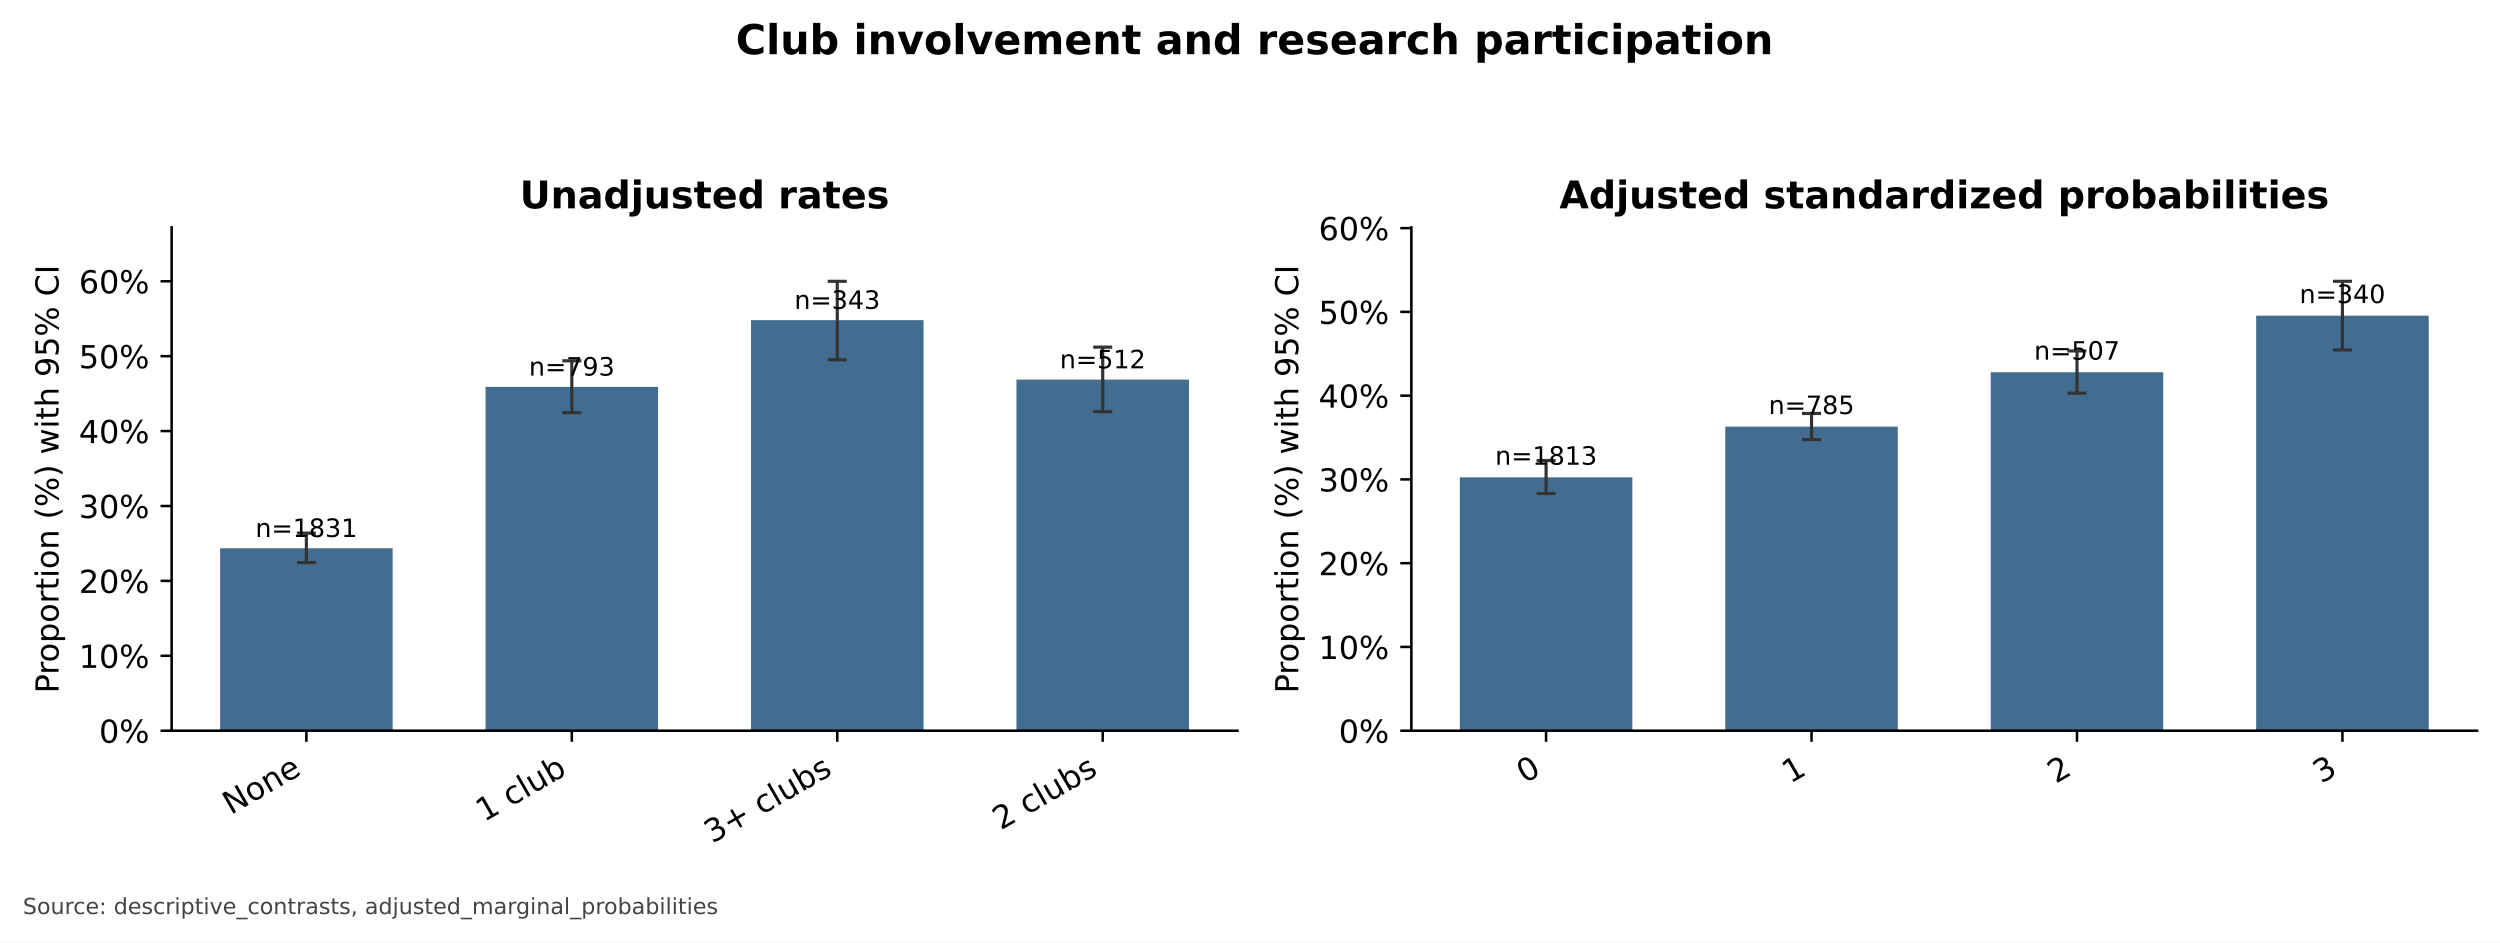
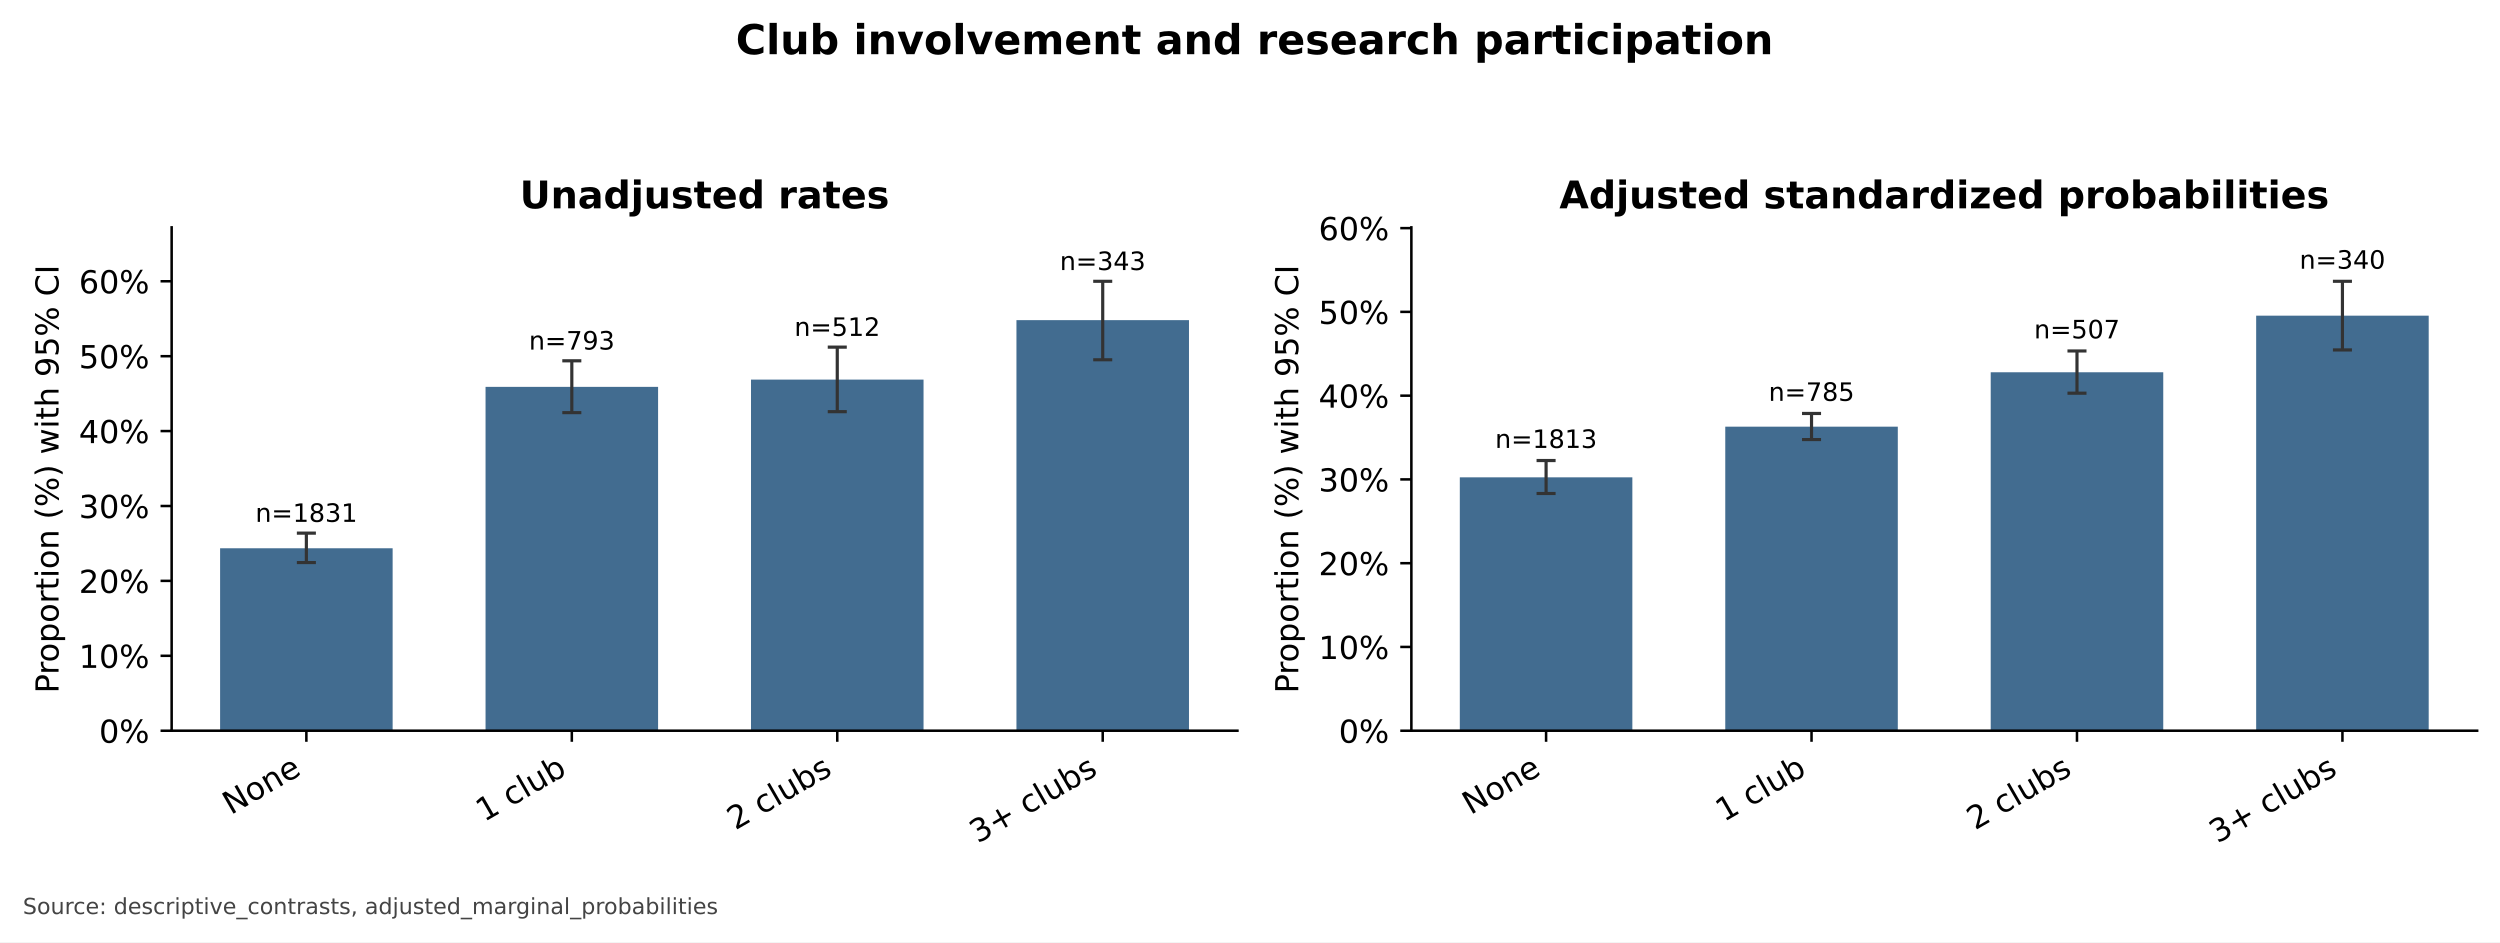
<svg xmlns="http://www.w3.org/2000/svg" xmlns:xlink="http://www.w3.org/1999/xlink" width="787.68pt" height="296.882pt" viewBox="0 0 787.68 296.882" version="1.1">
  <defs>
    <style type="text/css">*{stroke-linejoin: round; stroke-linecap: butt}</style>
  </defs>
  <g id="figure_1">
    <g id="patch_1">
      <path d="M 0 296.882  L 787.68 296.882  L 787.68 0  L 0 0  z " style="fill: #ffffff" />
    </g>
    <g id="axes_1">
      <g id="patch_2">
        <path d="M 54.082 230.225  L 389.88 230.225  L 389.88 71.64  L 54.082 71.64  z " style="fill: #ffffff" />
      </g>
      <g id="patch_3">
        <path d="M 69.346 230.225  L 123.709 230.225  L 123.709 172.737  L 69.346 172.737  z " clip-path="url(#p2d851f1272)" style="fill: #426c90" />
      </g>
      <g id="patch_4">
        <path d="M 152.982 230.225  L 207.345 230.225  L 207.345 121.893  L 152.982 121.893  z " clip-path="url(#p2d851f1272)" style="fill: #426c90" />
      </g>
      <g id="patch_5">
-         <path d="M 236.617 230.225  L 290.981 230.225  L 290.981 100.867  L 236.617 100.867  z " clip-path="url(#p2d851f1272)" style="fill: #426c90" />
+         <path d="M 236.617 230.225  L 290.981 230.225  L 290.981 119.596  L 236.617 119.596  z " clip-path="url(#p2d851f1272)" style="fill: #426c90" />
      </g>
      <g id="patch_6">
-         <path d="M 320.253 230.225  L 374.616 230.225  L 374.616 119.596  L 320.253 119.596  z " clip-path="url(#p2d851f1272)" style="fill: #426c90" />
+         <path d="M 320.253 230.225  L 374.616 230.225  L 374.616 100.867  L 320.253 100.867  z " clip-path="url(#p2d851f1272)" style="fill: #426c90" />
      </g>
      <g id="matplotlib.axis_1">
        <g id="xtick_1">
          <g id="line2d_1">
            <defs>
              <path id="m413f5a0abd" d="M 0 0  L 0 3.5  " style="stroke: #000000; stroke-width: 0.8" />
            </defs>
            <g>
              <use xlink:href="#m413f5a0abd" x="96.528" y="230.225" style="stroke: #000000; stroke-width: 0.8" />
            </g>
          </g>
          <g id="text_1">
            <text style="font-size: 10px; font-family: 'DejaVu Sans'" transform="translate(72.73119 256.8496) rotate(-30)">None</text>
          </g>
        </g>
        <g id="xtick_2">
          <g id="line2d_2">
            <g>
              <use xlink:href="#m413f5a0abd" x="180.163" y="230.225" style="stroke: #000000; stroke-width: 0.8" />
            </g>
          </g>
          <g id="text_2">
            <text style="font-size: 10px; font-family: 'DejaVu Sans'" transform="translate(152.5456 259.0565) rotate(-30)">1 club</text>
          </g>
        </g>
        <g id="xtick_3">
          <g id="line2d_3">
            <g>
              <use xlink:href="#m413f5a0abd" x="263.799" y="230.225" style="stroke: #000000; stroke-width: 0.8" />
            </g>
          </g>
          <g id="text_3">
-             <text style="font-size: 10px; font-family: 'DejaVu Sans'" transform="translate(224.4129 265.851) rotate(-30)">3+ clubs</text>
+             <text style="font-size: 10px; font-family: 'DejaVu Sans'" transform="translate(231.67 261.6612) rotate(-30)">2 clubs</text>
          </g>
        </g>
        <g id="xtick_4">
          <g id="line2d_4">
            <g>
              <use xlink:href="#m413f5a0abd" x="347.435" y="230.225" style="stroke: #000000; stroke-width: 0.8" />
            </g>
          </g>
          <g id="text_4">
-             <text style="font-size: 10px; font-family: 'DejaVu Sans'" transform="translate(315.3057 261.6612) rotate(-30)">2 clubs</text>
+             <text style="font-size: 10px; font-family: 'DejaVu Sans'" transform="translate(308.0487 265.851) rotate(-30)">3+ clubs</text>
          </g>
        </g>
      </g>
      <g id="matplotlib.axis_2">
        <g id="ytick_1">
          <g id="line2d_5">
            <defs>
              <path id="m92cae3c907" d="M 0 0  L -3.5 0  " style="stroke: #000000; stroke-width: 0.8" />
            </defs>
            <g>
              <use xlink:href="#m92cae3c907" x="54.082" y="230.225" style="stroke: #000000; stroke-width: 0.8" />
            </g>
          </g>
          <g id="text_5">
            <text style="font-size: 10px; font-family: 'DejaVu Sans'; text-anchor: end" x="47.082" y="234.023" transform="rotate(-0 47.08234 234.0233)">0%</text>
          </g>
        </g>
        <g id="ytick_2">
          <g id="line2d_6">
            <g>
              <use xlink:href="#m92cae3c907" x="54.082" y="206.624" style="stroke: #000000; stroke-width: 0.8" />
            </g>
          </g>
          <g id="text_6">
            <text style="font-size: 10px; font-family: 'DejaVu Sans'; text-anchor: end" x="47.082" y="210.423" transform="rotate(-0 47.08234 210.4226)">10%</text>
          </g>
        </g>
        <g id="ytick_3">
          <g id="line2d_7">
            <g>
              <use xlink:href="#m92cae3c907" x="54.082" y="183.023" style="stroke: #000000; stroke-width: 0.8" />
            </g>
          </g>
          <g id="text_7">
            <text style="font-size: 10px; font-family: 'DejaVu Sans'; text-anchor: end" x="47.082" y="186.822" transform="rotate(-0 47.08234 186.8218)">20%</text>
          </g>
        </g>
        <g id="ytick_4">
          <g id="line2d_8">
            <g>
              <use xlink:href="#m92cae3c907" x="54.082" y="159.422" style="stroke: #000000; stroke-width: 0.8" />
            </g>
          </g>
          <g id="text_8">
            <text style="font-size: 10px; font-family: 'DejaVu Sans'; text-anchor: end" x="47.082" y="163.221" transform="rotate(-0 47.08234 163.221)">30%</text>
          </g>
        </g>
        <g id="ytick_5">
          <g id="line2d_9">
            <g>
              <use xlink:href="#m92cae3c907" x="54.082" y="135.821" style="stroke: #000000; stroke-width: 0.8" />
            </g>
          </g>
          <g id="text_9">
            <text style="font-size: 10px; font-family: 'DejaVu Sans'; text-anchor: end" x="47.082" y="139.62" transform="rotate(-0 47.08234 139.6202)">40%</text>
          </g>
        </g>
        <g id="ytick_6">
          <g id="line2d_10">
            <g>
              <use xlink:href="#m92cae3c907" x="54.082" y="112.221" style="stroke: #000000; stroke-width: 0.8" />
            </g>
          </g>
          <g id="text_10">
            <text style="font-size: 10px; font-family: 'DejaVu Sans'; text-anchor: end" x="47.082" y="116.019" transform="rotate(-0 47.08234 116.0194)">50%</text>
          </g>
        </g>
        <g id="ytick_7">
          <g id="line2d_11">
            <g>
              <use xlink:href="#m92cae3c907" x="54.082" y="88.62" style="stroke: #000000; stroke-width: 0.8" />
            </g>
          </g>
          <g id="text_11">
            <text style="font-size: 10px; font-family: 'DejaVu Sans'; text-anchor: end" x="47.082" y="92.419" transform="rotate(-0 47.08234 92.41867)">60%</text>
          </g>
        </g>
        <g id="text_12">
          <text style="font-size: 10px; font-family: 'DejaVu Sans'; text-anchor: middle" x="18.453" y="150.932" transform="rotate(-90 18.45344 150.9324)">Proportion (%) with 95% CI</text>
        </g>
      </g>
      <g id="LineCollection_1">
        <path d="M 96.528 177.247  L 96.528 167.973  " clip-path="url(#p2d851f1272)" style="fill: none; stroke: #333333" />
        <path d="M 180.163 130.012  L 180.163 113.681  " clip-path="url(#p2d851f1272)" style="fill: none; stroke: #333333" />
-         <path d="M 263.799 113.355  L 263.799 88.631  " clip-path="url(#p2d851f1272)" style="fill: none; stroke: #333333" />
-         <path d="M 347.435 129.704  L 347.435 109.377  " clip-path="url(#p2d851f1272)" style="fill: none; stroke: #333333" />
+         <path d="M 263.799 129.704  L 263.799 109.377  " clip-path="url(#p2d851f1272)" style="fill: none; stroke: #333333" />
+         <path d="M 347.435 113.355  L 347.435 88.631  " clip-path="url(#p2d851f1272)" style="fill: none; stroke: #333333" />
      </g>
      <g id="line2d_12">
        <defs>
          <path id="m31b659c03b" d="M 3 0  L -3 -0  " style="stroke: #333333" />
        </defs>
        <g clip-path="url(#p2d851f1272)">
          <use xlink:href="#m31b659c03b" x="96.528" y="177.247" style="fill: #333333; stroke: #333333" />
          <use xlink:href="#m31b659c03b" x="180.163" y="130.012" style="fill: #333333; stroke: #333333" />
-           <use xlink:href="#m31b659c03b" x="263.799" y="113.355" style="fill: #333333; stroke: #333333" />
-           <use xlink:href="#m31b659c03b" x="347.435" y="129.704" style="fill: #333333; stroke: #333333" />
+           <use xlink:href="#m31b659c03b" x="263.799" y="129.704" style="fill: #333333; stroke: #333333" />
+           <use xlink:href="#m31b659c03b" x="347.435" y="113.355" style="fill: #333333; stroke: #333333" />
        </g>
      </g>
      <g id="line2d_13">
        <g clip-path="url(#p2d851f1272)">
          <use xlink:href="#m31b659c03b" x="96.528" y="167.973" style="fill: #333333; stroke: #333333" />
          <use xlink:href="#m31b659c03b" x="180.163" y="113.681" style="fill: #333333; stroke: #333333" />
-           <use xlink:href="#m31b659c03b" x="263.799" y="88.631" style="fill: #333333; stroke: #333333" />
-           <use xlink:href="#m31b659c03b" x="347.435" y="109.377" style="fill: #333333; stroke: #333333" />
+           <use xlink:href="#m31b659c03b" x="263.799" y="109.377" style="fill: #333333; stroke: #333333" />
+           <use xlink:href="#m31b659c03b" x="347.435" y="88.631" style="fill: #333333; stroke: #333333" />
        </g>
      </g>
      <g id="patch_7">
        <path d="M 54.082 230.225  L 54.082 71.64  " style="fill: none; stroke: #000000; stroke-width: 0.8; stroke-linejoin: miter; stroke-linecap: square" />
      </g>
      <g id="patch_8">
        <path d="M 54.082 230.225  L 389.88 230.225  " style="fill: none; stroke: #000000; stroke-width: 0.8; stroke-linejoin: miter; stroke-linecap: square" />
      </g>
      <g id="text_13">
-         <text style="font-size: 8px; font-family: 'DejaVu Sans'; text-anchor: middle" x="96.528" y="169.197" transform="rotate(-0 96.5275 169.197)">n=1831</text>
+         <text style="font-size: 8px; font-family: 'DejaVu Sans'; text-anchor: middle" x="96.528" y="164.433" transform="rotate(-0 96.5275 164.4332)">n=1831</text>
      </g>
      <g id="text_14">
-         <text style="font-size: 8px; font-family: 'DejaVu Sans'; text-anchor: middle" x="180.163" y="118.353" transform="rotate(-0 180.1633 118.353)">n=793</text>
+         <text style="font-size: 8px; font-family: 'DejaVu Sans'; text-anchor: middle" x="180.163" y="110.14" transform="rotate(-0 180.1633 110.1405)">n=793</text>
      </g>
      <g id="text_15">
-         <text style="font-size: 8px; font-family: 'DejaVu Sans'; text-anchor: middle" x="263.799" y="97.327" transform="rotate(-0 263.7991 97.32736)">n=343</text>
+         <text style="font-size: 8px; font-family: 'DejaVu Sans'; text-anchor: middle" x="263.799" y="105.837" transform="rotate(-0 263.7991 105.8373)">n=512</text>
      </g>
      <g id="text_16">
-         <text style="font-size: 8px; font-family: 'DejaVu Sans'; text-anchor: middle" x="347.435" y="116.056" transform="rotate(-0 347.4348 116.0557)">n=512</text>
+         <text style="font-size: 8px; font-family: 'DejaVu Sans'; text-anchor: middle" x="347.435" y="85.091" transform="rotate(-0 347.4348 85.09129)">n=343</text>
      </g>
      <g id="text_17">
        <text style="font-weight: 700; font-size: 12px; font-family: 'DejaVu Sans'; text-anchor: middle" x="221.981" y="65.64" transform="rotate(-0 221.9812 65.64023)">Unadjusted rates</text>
      </g>
    </g>
    <g id="axes_2">
      <g id="patch_9">
        <path d="M 444.682 230.225  L 780.48 230.225  L 780.48 71.64  L 444.682 71.64  z " style="fill: #ffffff" />
      </g>
      <g id="patch_10">
        <path d="M 459.946 230.225  L 514.309 230.225  L 514.309 150.388  L 459.946 150.388  z " clip-path="url(#p198db10367)" style="fill: #426c90" />
      </g>
      <g id="patch_11">
        <path d="M 543.582 230.225  L 597.945 230.225  L 597.945 134.422  L 543.582 134.422  z " clip-path="url(#p198db10367)" style="fill: #426c90" />
      </g>
      <g id="patch_12">
        <path d="M 627.217 230.225  L 681.581 230.225  L 681.581 117.282  L 627.217 117.282  z " clip-path="url(#p198db10367)" style="fill: #426c90" />
      </g>
      <g id="patch_13">
        <path d="M 710.853 230.225  L 765.216 230.225  L 765.216 99.453  L 710.853 99.453  z " clip-path="url(#p198db10367)" style="fill: #426c90" />
      </g>
      <g id="matplotlib.axis_3">
        <g id="xtick_5">
          <g id="line2d_14">
            <g>
              <use xlink:href="#m413f5a0abd" x="487.128" y="230.225" style="stroke: #000000; stroke-width: 0.8" />
            </g>
          </g>
          <g id="text_18">
-             <text style="font-size: 10px; font-family: 'DejaVu Sans'" transform="translate(480.4162 246.9855) rotate(-30)">0</text>
+             <text style="font-size: 10px; font-family: 'DejaVu Sans'" transform="translate(463.3312 256.8496) rotate(-30)">None</text>
          </g>
        </g>
        <g id="xtick_6">
          <g id="line2d_15">
            <g>
              <use xlink:href="#m413f5a0abd" x="570.763" y="230.225" style="stroke: #000000; stroke-width: 0.8" />
            </g>
          </g>
          <g id="text_19">
-             <text style="font-size: 10px; font-family: 'DejaVu Sans'" transform="translate(564.052 246.9855) rotate(-30)">1</text>
+             <text style="font-size: 10px; font-family: 'DejaVu Sans'" transform="translate(543.1456 259.0565) rotate(-30)">1 club</text>
          </g>
        </g>
        <g id="xtick_7">
          <g id="line2d_16">
            <g>
              <use xlink:href="#m413f5a0abd" x="654.399" y="230.225" style="stroke: #000000; stroke-width: 0.8" />
            </g>
          </g>
          <g id="text_20">
-             <text style="font-size: 10px; font-family: 'DejaVu Sans'" transform="translate(647.6878 246.9855) rotate(-30)">2</text>
+             <text style="font-size: 10px; font-family: 'DejaVu Sans'" transform="translate(622.27 261.6612) rotate(-30)">2 clubs</text>
          </g>
        </g>
        <g id="xtick_8">
          <g id="line2d_17">
            <g>
              <use xlink:href="#m413f5a0abd" x="738.035" y="230.225" style="stroke: #000000; stroke-width: 0.8" />
            </g>
          </g>
          <g id="text_21">
-             <text style="font-size: 10px; font-family: 'DejaVu Sans'" transform="translate(731.3236 246.9855) rotate(-30)">3</text>
+             <text style="font-size: 10px; font-family: 'DejaVu Sans'" transform="translate(698.6487 265.851) rotate(-30)">3+ clubs</text>
          </g>
        </g>
      </g>
      <g id="matplotlib.axis_4">
        <g id="ytick_8">
          <g id="line2d_18">
            <g>
              <use xlink:href="#m92cae3c907" x="444.682" y="230.225" style="stroke: #000000; stroke-width: 0.8" />
            </g>
          </g>
          <g id="text_22">
            <text style="font-size: 10px; font-family: 'DejaVu Sans'; text-anchor: end" x="437.682" y="234.023" transform="rotate(-0 437.6823 234.0233)">0%</text>
          </g>
        </g>
        <g id="ytick_9">
          <g id="line2d_19">
            <g>
              <use xlink:href="#m92cae3c907" x="444.682" y="203.832" style="stroke: #000000; stroke-width: 0.8" />
            </g>
          </g>
          <g id="text_23">
            <text style="font-size: 10px; font-family: 'DejaVu Sans'; text-anchor: end" x="437.682" y="207.631" transform="rotate(-0 437.6823 207.6311)">10%</text>
          </g>
        </g>
        <g id="ytick_10">
          <g id="line2d_20">
            <g>
              <use xlink:href="#m92cae3c907" x="444.682" y="177.44" style="stroke: #000000; stroke-width: 0.8" />
            </g>
          </g>
          <g id="text_24">
            <text style="font-size: 10px; font-family: 'DejaVu Sans'; text-anchor: end" x="437.682" y="181.239" transform="rotate(-0 437.6823 181.2388)">20%</text>
          </g>
        </g>
        <g id="ytick_11">
          <g id="line2d_21">
            <g>
              <use xlink:href="#m92cae3c907" x="444.682" y="151.048" style="stroke: #000000; stroke-width: 0.8" />
            </g>
          </g>
          <g id="text_25">
            <text style="font-size: 10px; font-family: 'DejaVu Sans'; text-anchor: end" x="437.682" y="154.847" transform="rotate(-0 437.6823 154.8466)">30%</text>
          </g>
        </g>
        <g id="ytick_12">
          <g id="line2d_22">
            <g>
              <use xlink:href="#m92cae3c907" x="444.682" y="124.655" style="stroke: #000000; stroke-width: 0.8" />
            </g>
          </g>
          <g id="text_26">
            <text style="font-size: 10px; font-family: 'DejaVu Sans'; text-anchor: end" x="437.682" y="128.454" transform="rotate(-0 437.6823 128.4543)">40%</text>
          </g>
        </g>
        <g id="ytick_13">
          <g id="line2d_23">
            <g>
              <use xlink:href="#m92cae3c907" x="444.682" y="98.263" style="stroke: #000000; stroke-width: 0.8" />
            </g>
          </g>
          <g id="text_27">
            <text style="font-size: 10px; font-family: 'DejaVu Sans'; text-anchor: end" x="437.682" y="102.062" transform="rotate(-0 437.6823 102.0621)">50%</text>
          </g>
        </g>
        <g id="ytick_14">
          <g id="line2d_24">
            <g>
              <use xlink:href="#m92cae3c907" x="444.682" y="71.871" style="stroke: #000000; stroke-width: 0.8" />
            </g>
          </g>
          <g id="text_28">
            <text style="font-size: 10px; font-family: 'DejaVu Sans'; text-anchor: end" x="437.682" y="75.67" transform="rotate(-0 437.6823 75.66981)">60%</text>
          </g>
        </g>
        <g id="text_29">
          <text style="font-size: 10px; font-family: 'DejaVu Sans'; text-anchor: middle" x="409.053" y="150.932" transform="rotate(-90 409.0534 150.9324)">Proportion (%) with 95% CI</text>
        </g>
      </g>
      <g id="LineCollection_2">
        <path d="M 487.128 155.486  L 487.128 145.1  " clip-path="url(#p198db10367)" style="fill: none; stroke: #333333" />
        <path d="M 570.763 138.499  L 570.763 130.269  " clip-path="url(#p198db10367)" style="fill: none; stroke: #333333" />
        <path d="M 654.399 123.891  L 654.399 110.575  " clip-path="url(#p198db10367)" style="fill: none; stroke: #333333" />
        <path d="M 738.035 110.258  L 738.035 88.631  " clip-path="url(#p198db10367)" style="fill: none; stroke: #333333" />
      </g>
      <g id="line2d_25">
        <g clip-path="url(#p198db10367)">
          <use xlink:href="#m31b659c03b" x="487.128" y="155.486" style="fill: #333333; stroke: #333333" />
          <use xlink:href="#m31b659c03b" x="570.763" y="138.499" style="fill: #333333; stroke: #333333" />
          <use xlink:href="#m31b659c03b" x="654.399" y="123.891" style="fill: #333333; stroke: #333333" />
          <use xlink:href="#m31b659c03b" x="738.035" y="110.258" style="fill: #333333; stroke: #333333" />
        </g>
      </g>
      <g id="line2d_26">
        <g clip-path="url(#p198db10367)">
          <use xlink:href="#m31b659c03b" x="487.128" y="145.1" style="fill: #333333; stroke: #333333" />
          <use xlink:href="#m31b659c03b" x="570.763" y="130.269" style="fill: #333333; stroke: #333333" />
          <use xlink:href="#m31b659c03b" x="654.399" y="110.575" style="fill: #333333; stroke: #333333" />
          <use xlink:href="#m31b659c03b" x="738.035" y="88.631" style="fill: #333333; stroke: #333333" />
        </g>
      </g>
      <g id="patch_14">
        <path d="M 444.682 230.225  L 444.682 71.64  " style="fill: none; stroke: #000000; stroke-width: 0.8; stroke-linejoin: miter; stroke-linecap: square" />
      </g>
      <g id="patch_15">
        <path d="M 444.682 230.225  L 780.48 230.225  " style="fill: none; stroke: #000000; stroke-width: 0.8; stroke-linejoin: miter; stroke-linecap: square" />
      </g>
      <g id="text_30">
-         <text style="font-size: 8px; font-family: 'DejaVu Sans'; text-anchor: middle" x="487.128" y="146.429" transform="rotate(-0 487.1275 146.4294)">n=1813</text>
+         <text style="font-size: 8px; font-family: 'DejaVu Sans'; text-anchor: middle" x="487.128" y="141.141" transform="rotate(-0 487.1275 141.1409)">n=1813</text>
      </g>
      <g id="text_31">
-         <text style="font-size: 8px; font-family: 'DejaVu Sans'; text-anchor: middle" x="570.763" y="130.463" transform="rotate(-0 570.7633 130.4633)">n=785</text>
+         <text style="font-size: 8px; font-family: 'DejaVu Sans'; text-anchor: middle" x="570.763" y="126.31" transform="rotate(-0 570.7633 126.3105)">n=785</text>
      </g>
      <g id="text_32">
-         <text style="font-size: 8px; font-family: 'DejaVu Sans'; text-anchor: middle" x="654.399" y="113.323" transform="rotate(-0 654.3991 113.3233)">n=507</text>
+         <text style="font-size: 8px; font-family: 'DejaVu Sans'; text-anchor: middle" x="654.399" y="106.616" transform="rotate(-0 654.3991 106.6159)">n=507</text>
      </g>
      <g id="text_33">
-         <text style="font-size: 8px; font-family: 'DejaVu Sans'; text-anchor: middle" x="738.035" y="95.494" transform="rotate(-0 738.0348 95.49376)">n=340</text>
+         <text style="font-size: 8px; font-family: 'DejaVu Sans'; text-anchor: middle" x="738.035" y="84.673" transform="rotate(-0 738.0348 84.67257)">n=340</text>
      </g>
      <g id="text_34">
        <text style="font-weight: 700; font-size: 12px; font-family: 'DejaVu Sans'; text-anchor: middle" x="612.581" y="65.64" transform="rotate(-0 612.5812 65.64023)">Adjusted standardized probabilities</text>
      </g>
    </g>
    <g id="text_35">
      <text style="font-weight: 700; font-size: 13px; font-family: 'DejaVu Sans'; text-anchor: middle" x="395.28" y="17.078" transform="rotate(-0 395.28 17.07797)">Club involvement and research participation</text>
    </g>
    <g id="text_36">
      <text style="font-size: 7px; font-family: 'DejaVu Sans'; text-anchor: start; fill: #444444" x="7.2" y="288" transform="rotate(-0 7.2 288)">Source: descriptive_contrasts, adjusted_marginal_probabilities</text>
    </g>
  </g>
  <defs>
    <clipPath id="p2d851f1272">
      <rect x="54.082" y="71.64" width="335.798" height="158.584" />
    </clipPath>
    <clipPath id="p198db10367">
      <rect x="444.682" y="71.64" width="335.798" height="158.584" />
    </clipPath>
  </defs>
</svg>
